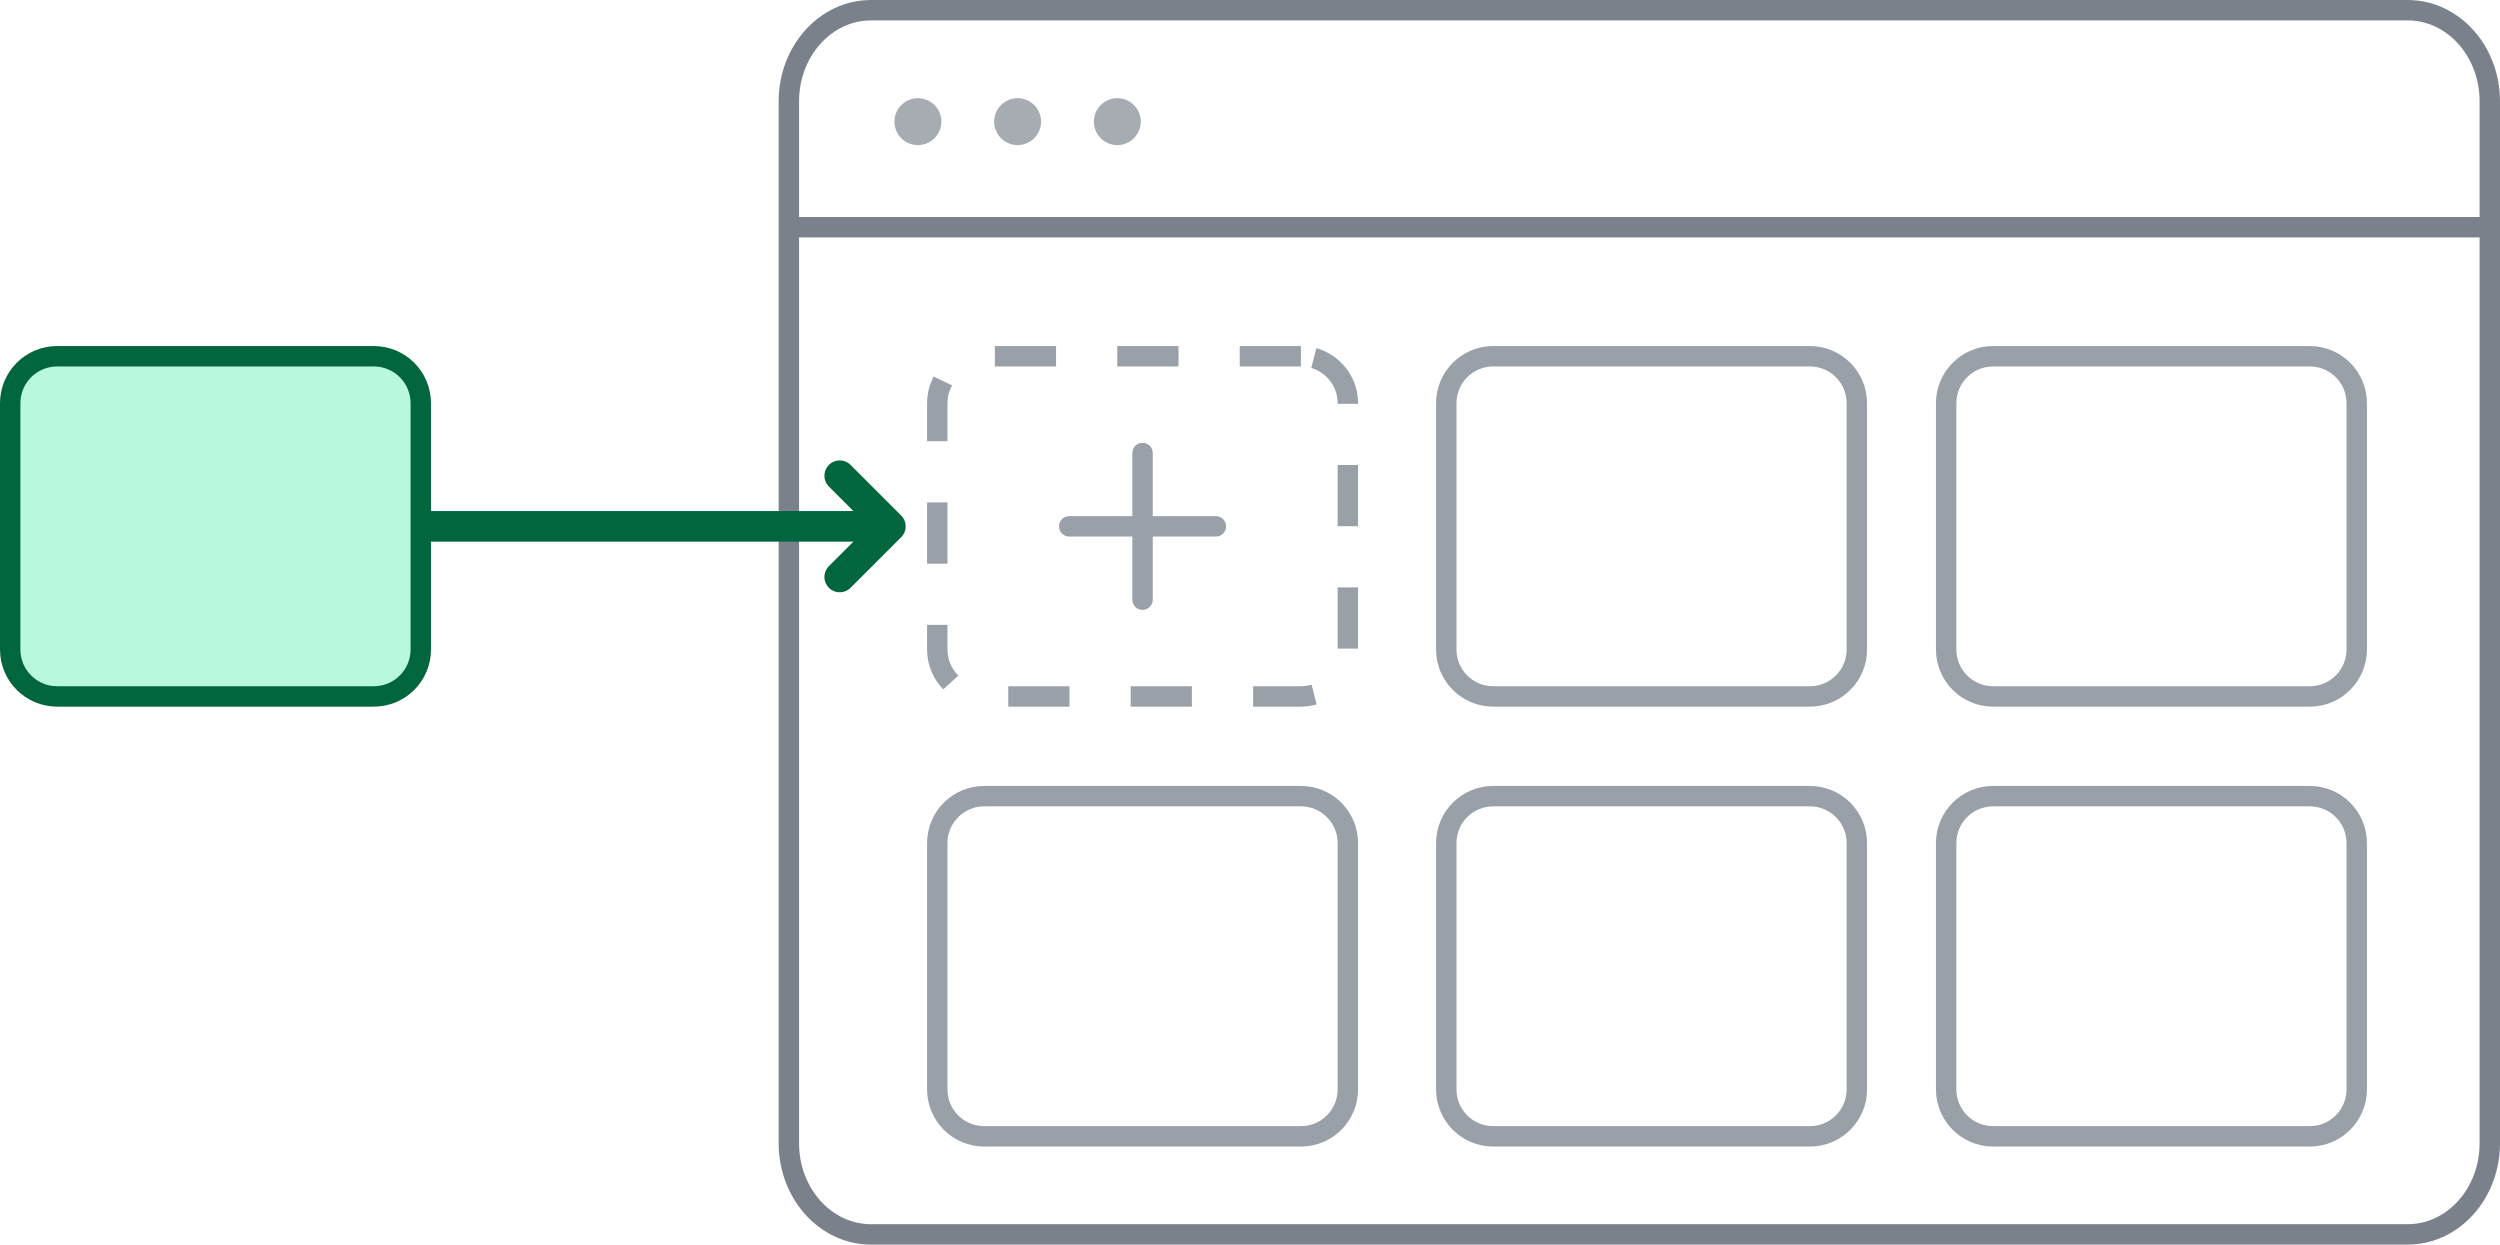
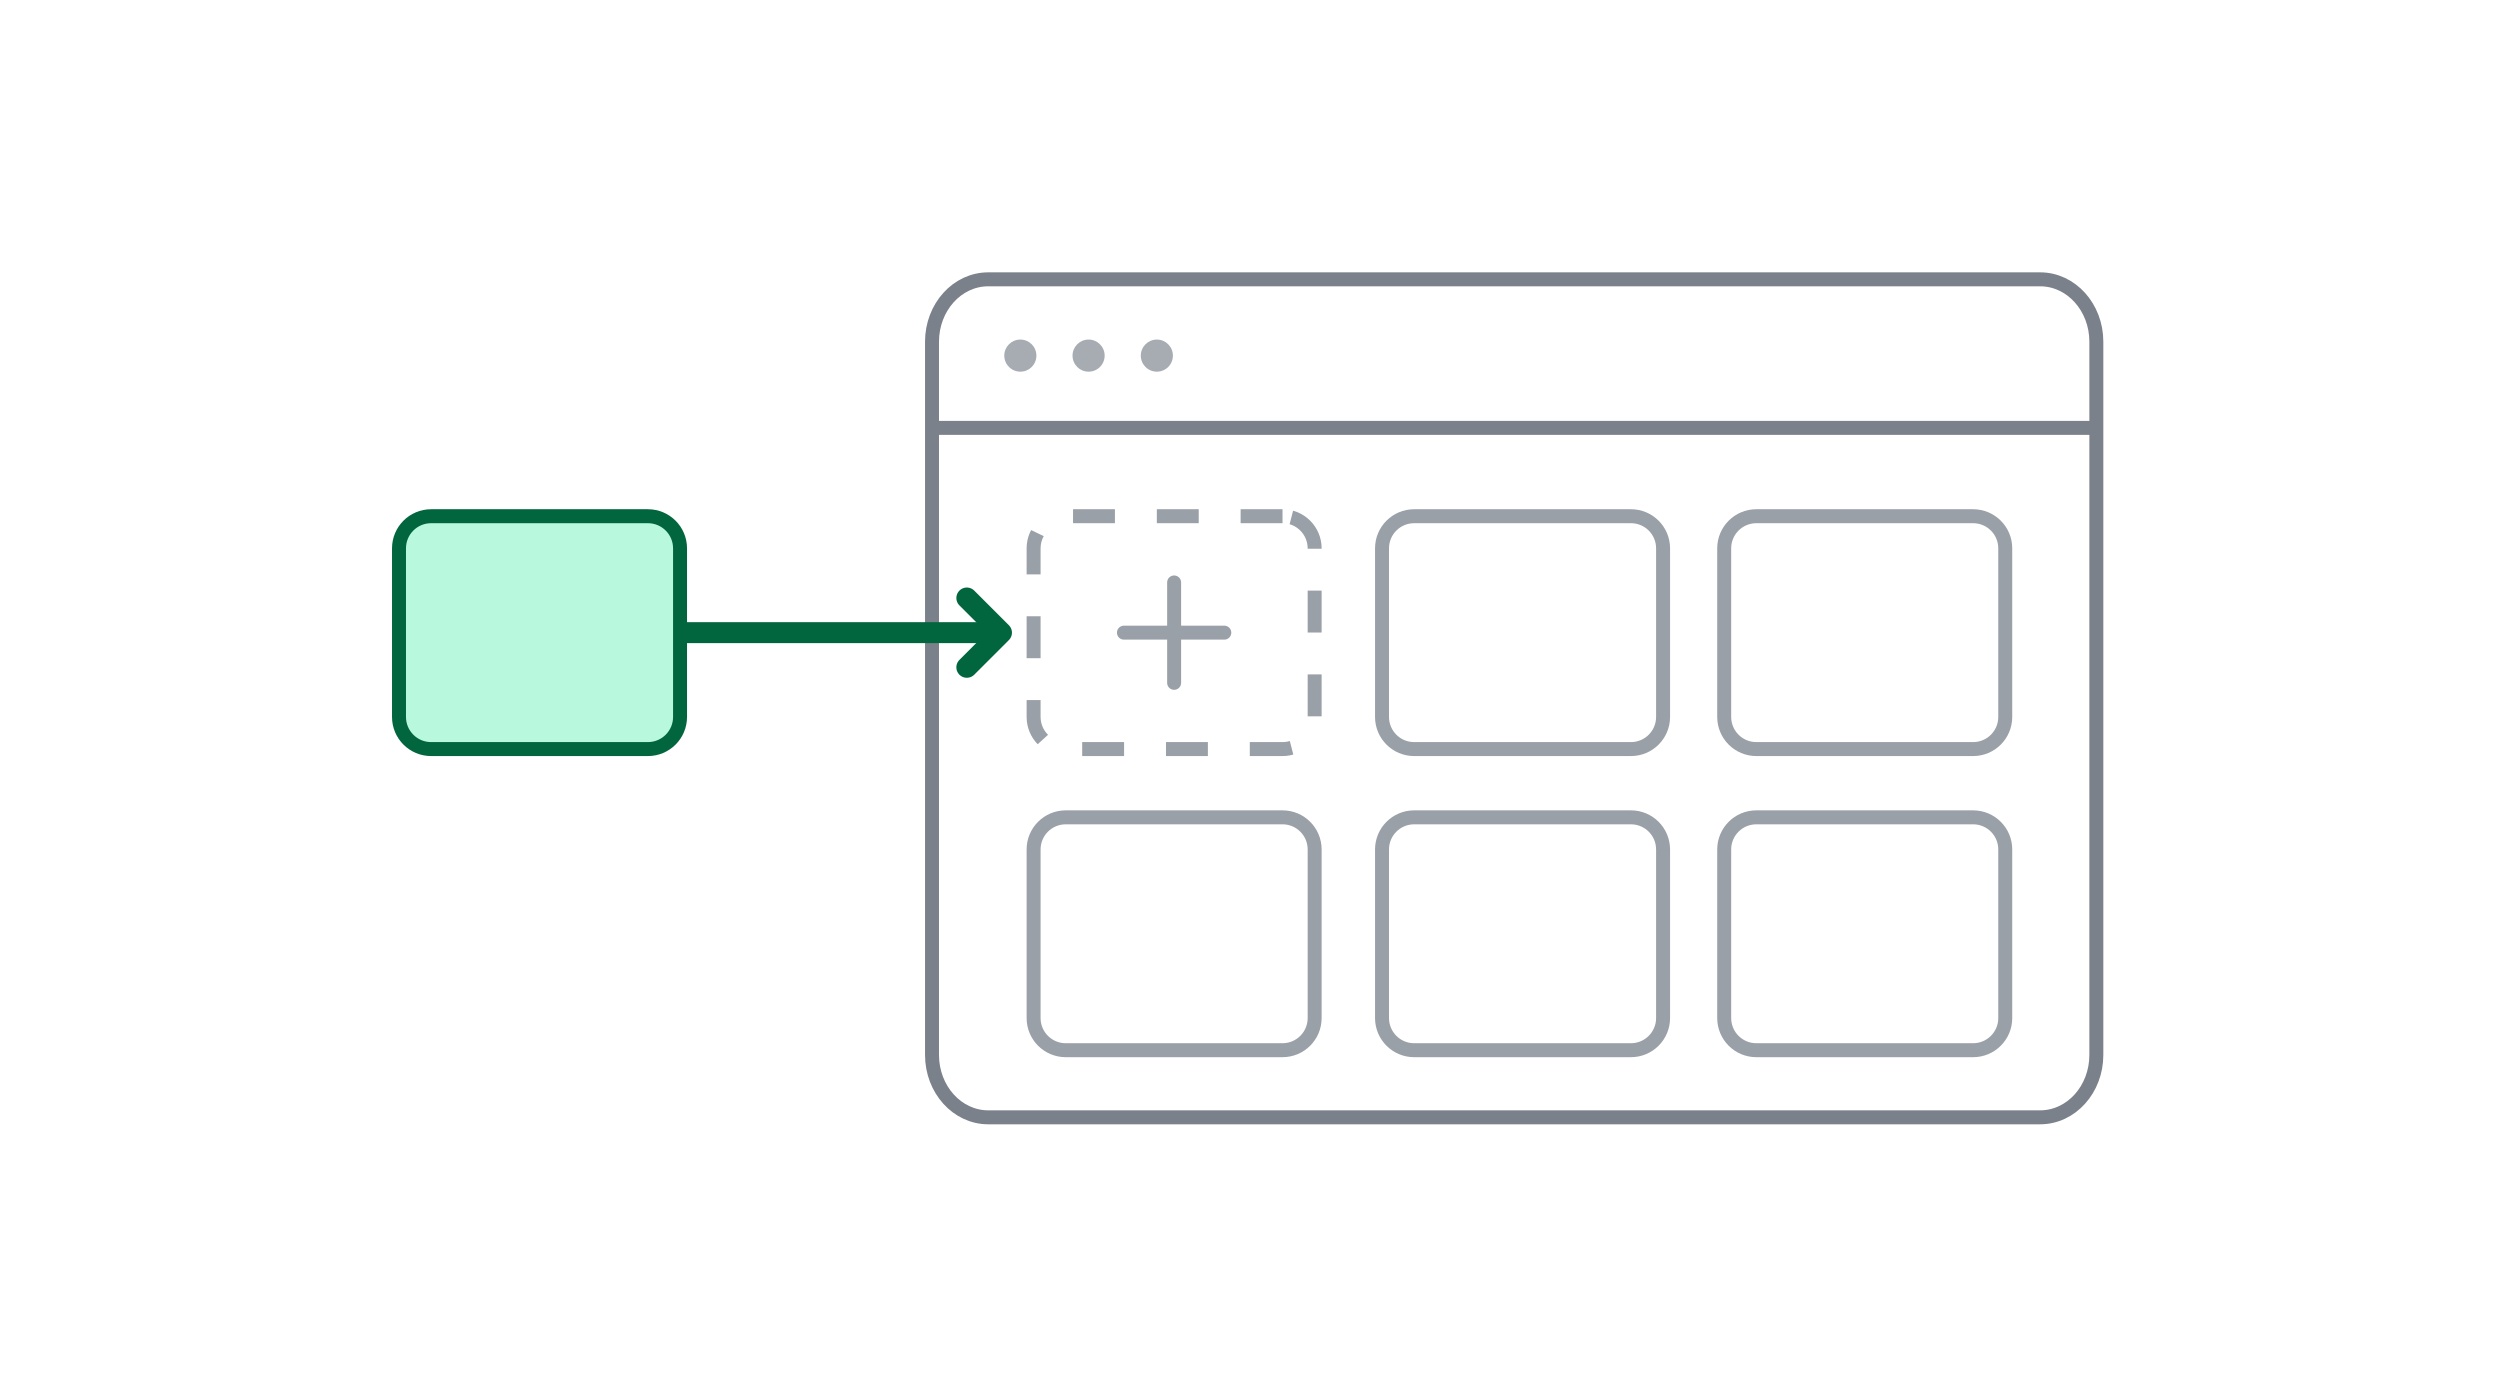
- <svg xmlns="http://www.w3.org/2000/svg" preserveAspectRatio="none" overflow="visible" style="display: block;" width="245.06" height="122" viewBox="0 0 245.06 122" fill="none">
-   <g id="Group 2">
-     <path id="Vector" d="M236.011 1H85.376C80.931 1 77.327 5.001 77.327 9.936V112.064C77.327 116.999 80.931 121 85.376 121H236.011C240.456 121 244.06 116.999 244.06 112.064V9.936C244.06 5.001 240.456 1 236.011 1Z" stroke="#7B818A" stroke-width="2" />
-     <path id="Vector_2" d="M77.327 22.273H244.06" stroke="#7B818A" stroke-width="2" />
-     <path id="Vector_3" d="M89.976 14.224C91.246 14.224 92.275 13.194 92.275 11.924C92.275 10.654 91.246 9.624 89.976 9.624C88.706 9.624 87.676 10.654 87.676 11.924C87.676 13.194 88.706 14.224 89.976 14.224Z" fill="#A7ACB3" />
-     <path id="Vector_4" d="M99.75 14.224C101.02 14.224 102.049 13.194 102.049 11.924C102.049 10.654 101.02 9.624 99.75 9.624C98.479 9.624 97.45 10.654 97.45 11.924C97.45 13.194 98.479 14.224 99.75 14.224Z" fill="#A7ACB3" />
-     <path id="Vector_5" d="M109.524 14.224C110.794 14.224 111.823 13.194 111.823 11.924C111.823 10.654 110.794 9.624 109.524 9.624C108.253 9.624 107.224 10.654 107.224 11.924C107.224 13.194 108.253 14.224 109.524 14.224Z" fill="#A7ACB3" />
-     <path id="Vector_6" d="M127.521 34.922H96.474C93.934 34.922 91.875 36.981 91.875 39.521V63.669C91.875 66.209 93.934 68.268 96.474 68.268H127.521C130.061 68.268 132.121 66.209 132.121 63.669V39.521C132.121 36.981 130.061 34.922 127.521 34.922Z" stroke="#9AA0A8" stroke-width="2" stroke-dasharray="6 6" />
-     <path id="Vector_7" d="M177.416 34.922H146.369C143.829 34.922 141.77 36.981 141.77 39.521V63.669C141.77 66.209 143.829 68.268 146.369 68.268H177.416C179.956 68.268 182.015 66.209 182.015 63.669V39.521C182.015 36.981 179.956 34.922 177.416 34.922Z" stroke="#9AA0A8" stroke-width="2" />
-     <path id="Vector_8" d="M36.646 34.922H5.6C3.059 34.922 1 36.981 1 39.521V63.669C1 66.209 3.059 68.268 5.6 68.268H36.646C39.187 68.268 41.246 66.209 41.246 63.669V39.521C41.246 36.981 39.187 34.922 36.646 34.922Z" fill="#B8F8DC" stroke="#01653D" stroke-width="2" />
-     <path id="Vector_9" d="M226.416 34.922H195.369C192.829 34.922 190.77 36.981 190.77 39.521V63.669C190.77 66.209 192.829 68.268 195.369 68.268H226.416C228.956 68.268 231.015 66.209 231.015 63.669V39.521C231.015 36.981 228.956 34.922 226.416 34.922Z" stroke="#9AA0A8" stroke-width="2" />
-     <path id="Vector_10" d="M226.416 78.042H195.369C192.829 78.042 190.77 80.101 190.77 82.641V106.789C190.77 109.329 192.829 111.389 195.369 111.389H226.416C228.956 111.389 231.015 109.329 231.015 106.789V82.641C231.015 80.101 228.956 78.042 226.416 78.042Z" stroke="#9AA0A8" stroke-width="2" />
-     <path id="Vector_11" d="M127.521 78.042H96.474C93.934 78.042 91.875 80.101 91.875 82.641V106.789C91.875 109.329 93.934 111.389 96.474 111.389H127.521C130.061 111.389 132.121 109.329 132.121 106.789V82.641C132.121 80.101 130.061 78.042 127.521 78.042Z" stroke="#9AA0A8" stroke-width="2" />
-     <path id="Vector_12" d="M177.416 78.042H146.369C143.829 78.042 141.77 80.101 141.77 82.641V106.789C141.77 109.329 143.829 111.389 146.369 111.389H177.416C179.956 111.389 182.015 109.329 182.015 106.789V82.641C182.015 80.101 179.956 78.042 177.416 78.042Z" stroke="#9AA0A8" stroke-width="2" />
-     <path id="Vector_13" d="M104.811 51.595H119.184" stroke="#9AA0A8" stroke-width="2" stroke-linecap="round" />
-     <path id="Vector_14" d="M111.998 44.408V58.782" stroke="#9AA0A8" stroke-width="2" stroke-linecap="round" />
-     <path id="Vector_15" d="M41.327 51.595H87.676" stroke="#01653D" stroke-width="3" />
-     <path id="Vector_16" d="M82.313 46.633L87.276 51.595L82.313 56.557" stroke="#01653D" stroke-width="3" stroke-linecap="round" stroke-linejoin="round" />
-   </g>
+ <svg xmlns="http://www.w3.org/2000/svg" width="358" height="200" viewBox="0 0 358 200" fill="none">
+   <path d="M292.148 40H141.513C137.068 40 133.464 44.001 133.464 48.936V151.064C133.464 155.999 137.068 160 141.513 160H292.148C296.593 160 300.197 155.999 300.197 151.064V48.936C300.197 44.001 296.593 40 292.148 40Z" stroke="#7B818A" stroke-width="2" />
+   <path d="M133.464 61.273H300.197" stroke="#7B818A" stroke-width="2" />
+   <path d="M146.112 53.224C147.382 53.224 148.412 52.194 148.412 50.924C148.412 49.654 147.382 48.624 146.112 48.624C144.842 48.624 143.812 49.654 143.812 50.924C143.812 52.194 144.842 53.224 146.112 53.224Z" fill="#A7ACB3" />
+   <path d="M155.886 53.224C157.156 53.224 158.186 52.194 158.186 50.924C158.186 49.654 157.156 48.624 155.886 48.624C154.616 48.624 153.586 49.654 153.586 50.924C153.586 52.194 154.616 53.224 155.886 53.224Z" fill="#A7ACB3" />
+   <path d="M165.66 53.224C166.93 53.224 167.96 52.194 167.96 50.924C167.96 49.654 166.93 48.624 165.66 48.624C164.39 48.624 163.36 49.654 163.36 50.924C163.36 52.194 164.39 53.224 165.66 53.224Z" fill="#A7ACB3" />
+   <path d="M183.658 73.922H152.611C150.071 73.922 148.012 75.981 148.012 78.521V102.669C148.012 105.209 150.071 107.268 152.611 107.268H183.658C186.198 107.268 188.257 105.209 188.257 102.669V78.521C188.257 75.981 186.198 73.922 183.658 73.922Z" stroke="#9AA0A8" stroke-width="2" stroke-dasharray="6 6" />
+   <path d="M233.552 73.922H202.506C199.965 73.922 197.906 75.981 197.906 78.521V102.669C197.906 105.209 199.965 107.268 202.506 107.268H233.552C236.093 107.268 238.152 105.209 238.152 102.669V78.521C238.152 75.981 236.093 73.922 233.552 73.922Z" stroke="#9AA0A8" stroke-width="2" />
+   <path d="M92.783 73.922H61.736C59.196 73.922 57.137 75.981 57.137 78.521V102.669C57.137 105.209 59.196 107.268 61.736 107.268H92.783C95.323 107.268 97.382 105.209 97.382 102.669V78.521C97.382 75.981 95.323 73.922 92.783 73.922Z" fill="#B8F8DC" stroke="#01653D" stroke-width="2" />
+   <path d="M282.552 73.922H251.506C248.965 73.922 246.906 75.981 246.906 78.521V102.669C246.906 105.209 248.965 107.268 251.506 107.268H282.552C285.093 107.268 287.152 105.209 287.152 102.669V78.521C287.152 75.981 285.093 73.922 282.552 73.922Z" stroke="#9AA0A8" stroke-width="2" />
+   <path d="M282.552 117.042H251.506C248.965 117.042 246.906 119.101 246.906 121.642V145.789C246.906 148.329 248.965 150.389 251.506 150.389H282.552C285.093 150.389 287.152 148.329 287.152 145.789V121.642C287.152 119.101 285.093 117.042 282.552 117.042Z" stroke="#9AA0A8" stroke-width="2" />
+   <path d="M183.658 117.042H152.611C150.071 117.042 148.012 119.101 148.012 121.642V145.789C148.012 148.329 150.071 150.389 152.611 150.389H183.658C186.198 150.389 188.257 148.329 188.257 145.789V121.642C188.257 119.101 186.198 117.042 183.658 117.042Z" stroke="#9AA0A8" stroke-width="2" />
+   <path d="M233.552 117.042H202.506C199.965 117.042 197.906 119.101 197.906 121.642V145.789C197.906 148.329 199.965 150.389 202.506 150.389H233.552C236.093 150.389 238.152 148.329 238.152 145.789V121.642C238.152 119.101 236.093 117.042 233.552 117.042Z" stroke="#9AA0A8" stroke-width="2" />
+   <path d="M160.948 90.595H175.321" stroke="#9AA0A8" stroke-width="2" stroke-linecap="round" />
+   <path d="M168.135 83.408V97.782" stroke="#9AA0A8" stroke-width="2" stroke-linecap="round" />
+   <path d="M97.463 90.595H143.812" stroke="#01653D" stroke-width="3" />
+   <path d="M138.45 85.633L143.412 90.595L138.45 95.558" stroke="#01653D" stroke-width="3" stroke-linecap="round" stroke-linejoin="round" />
</svg>
